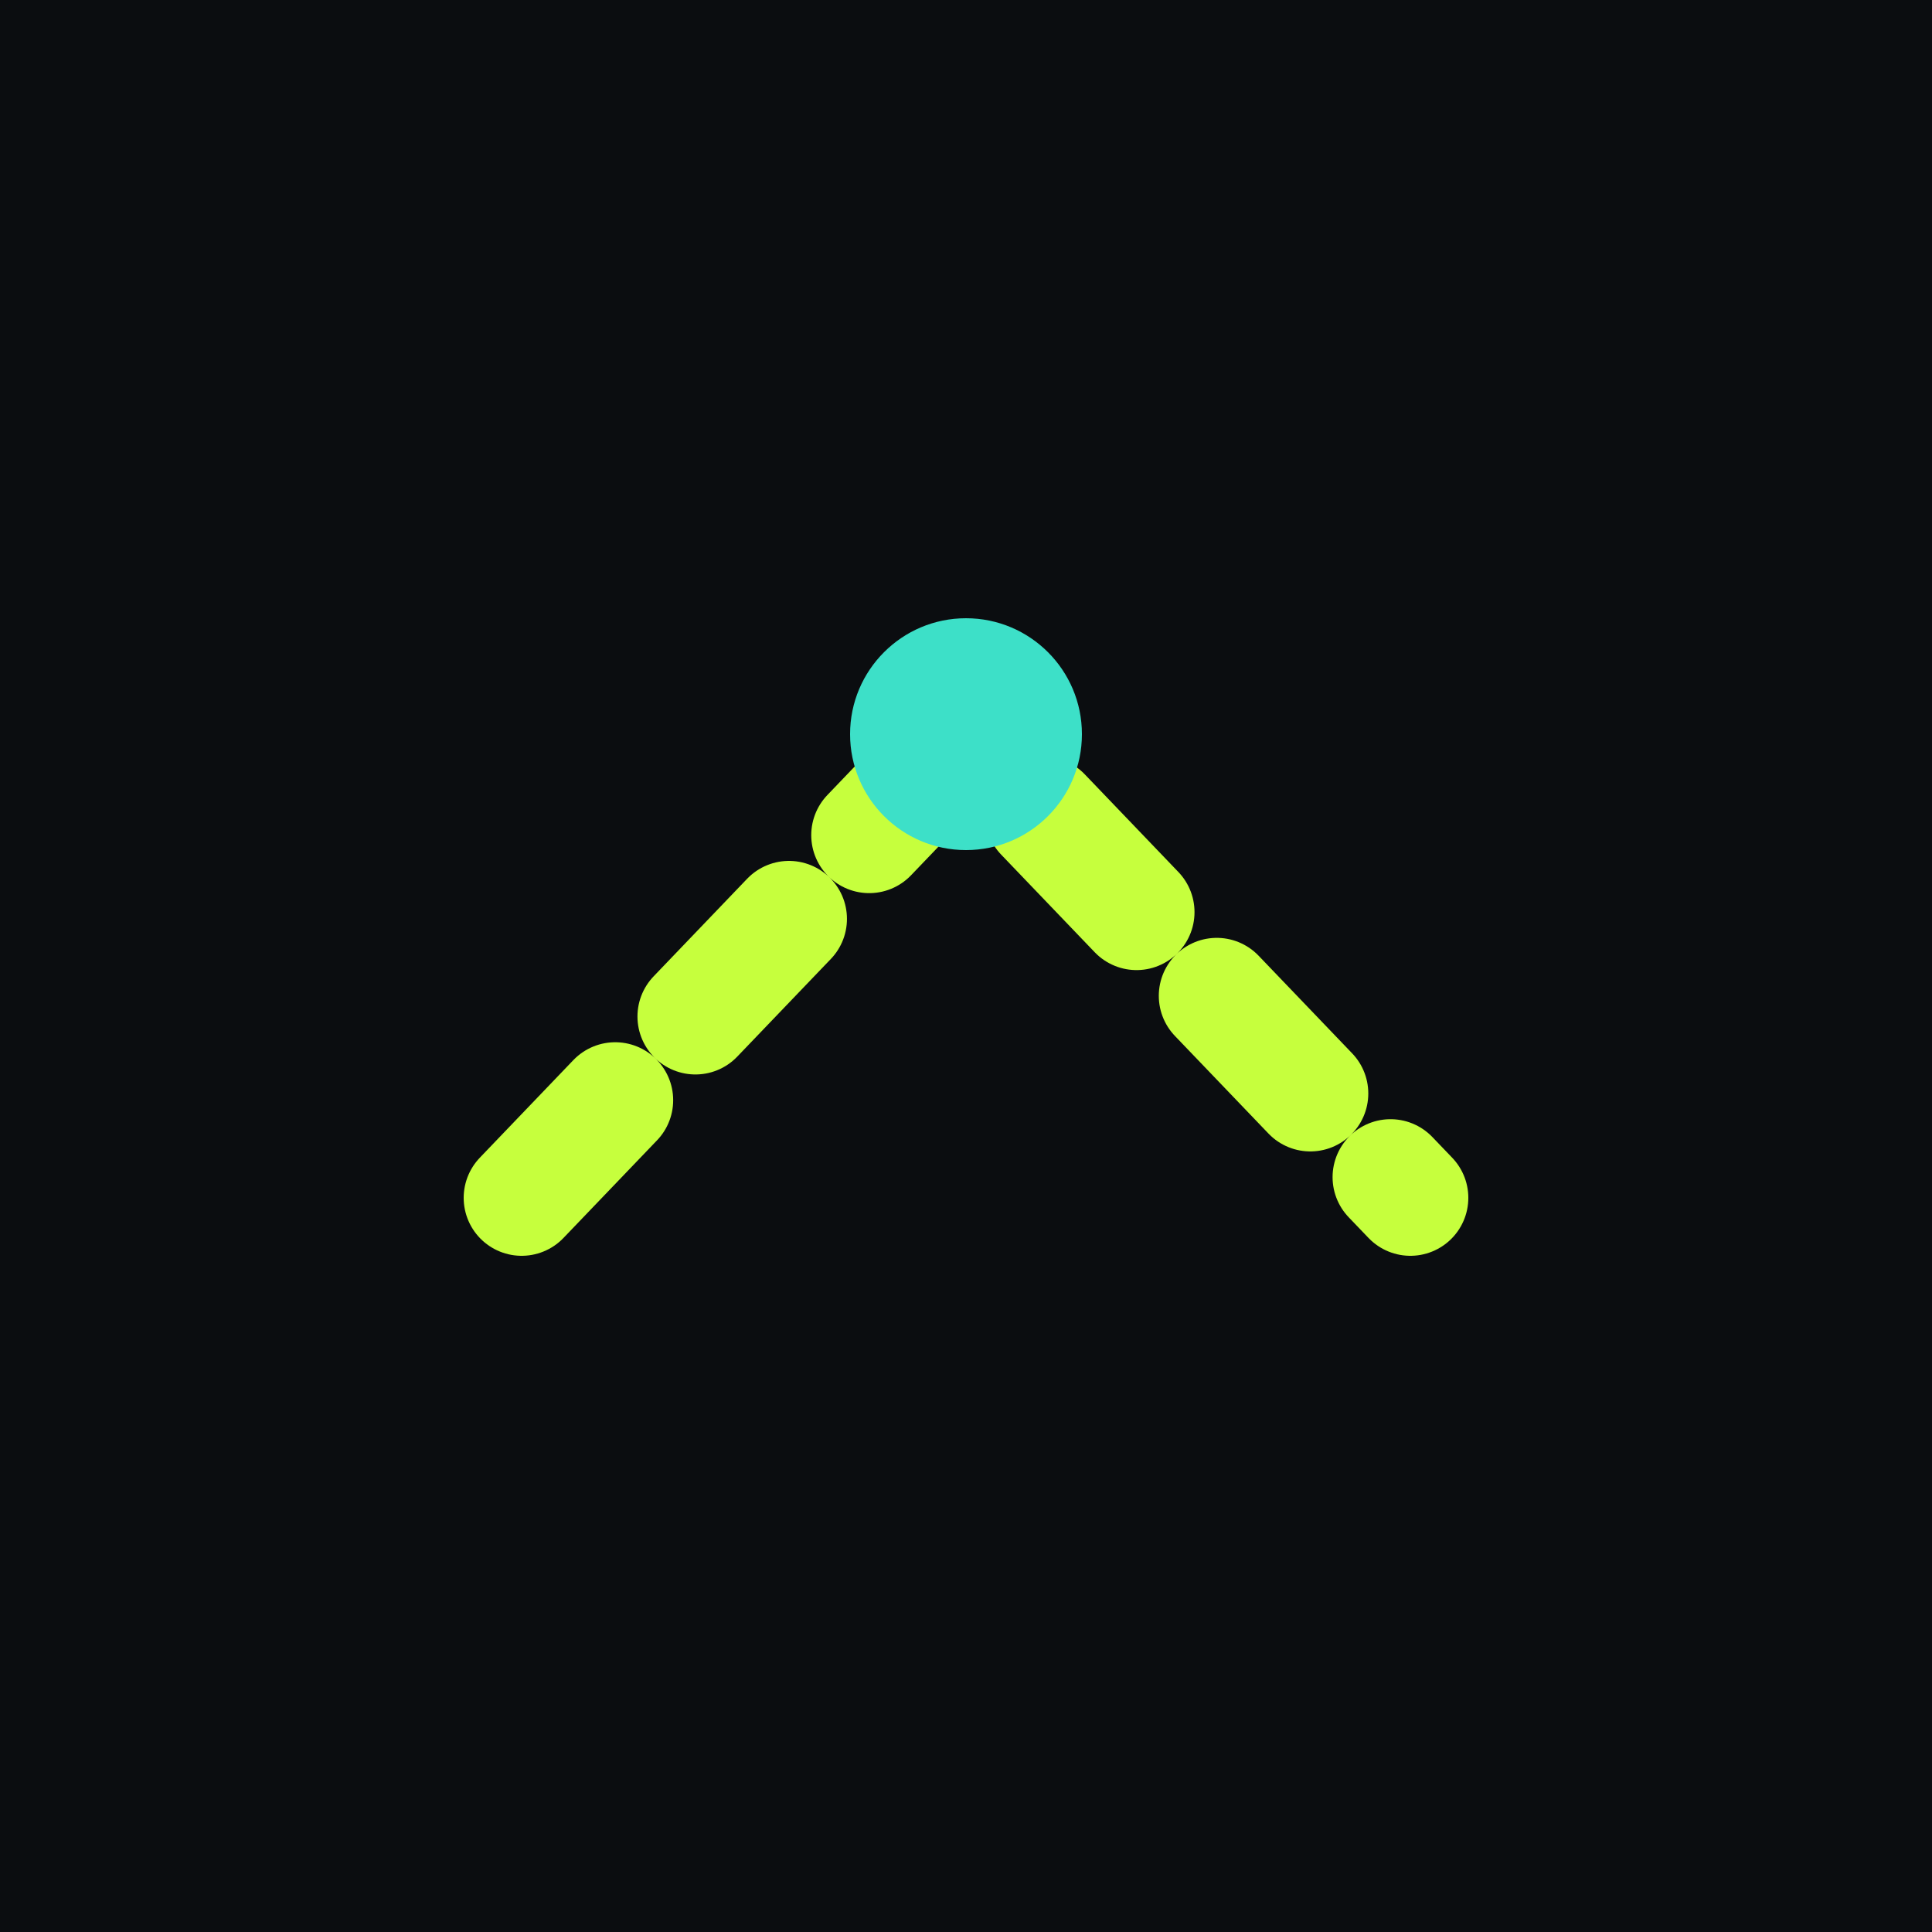
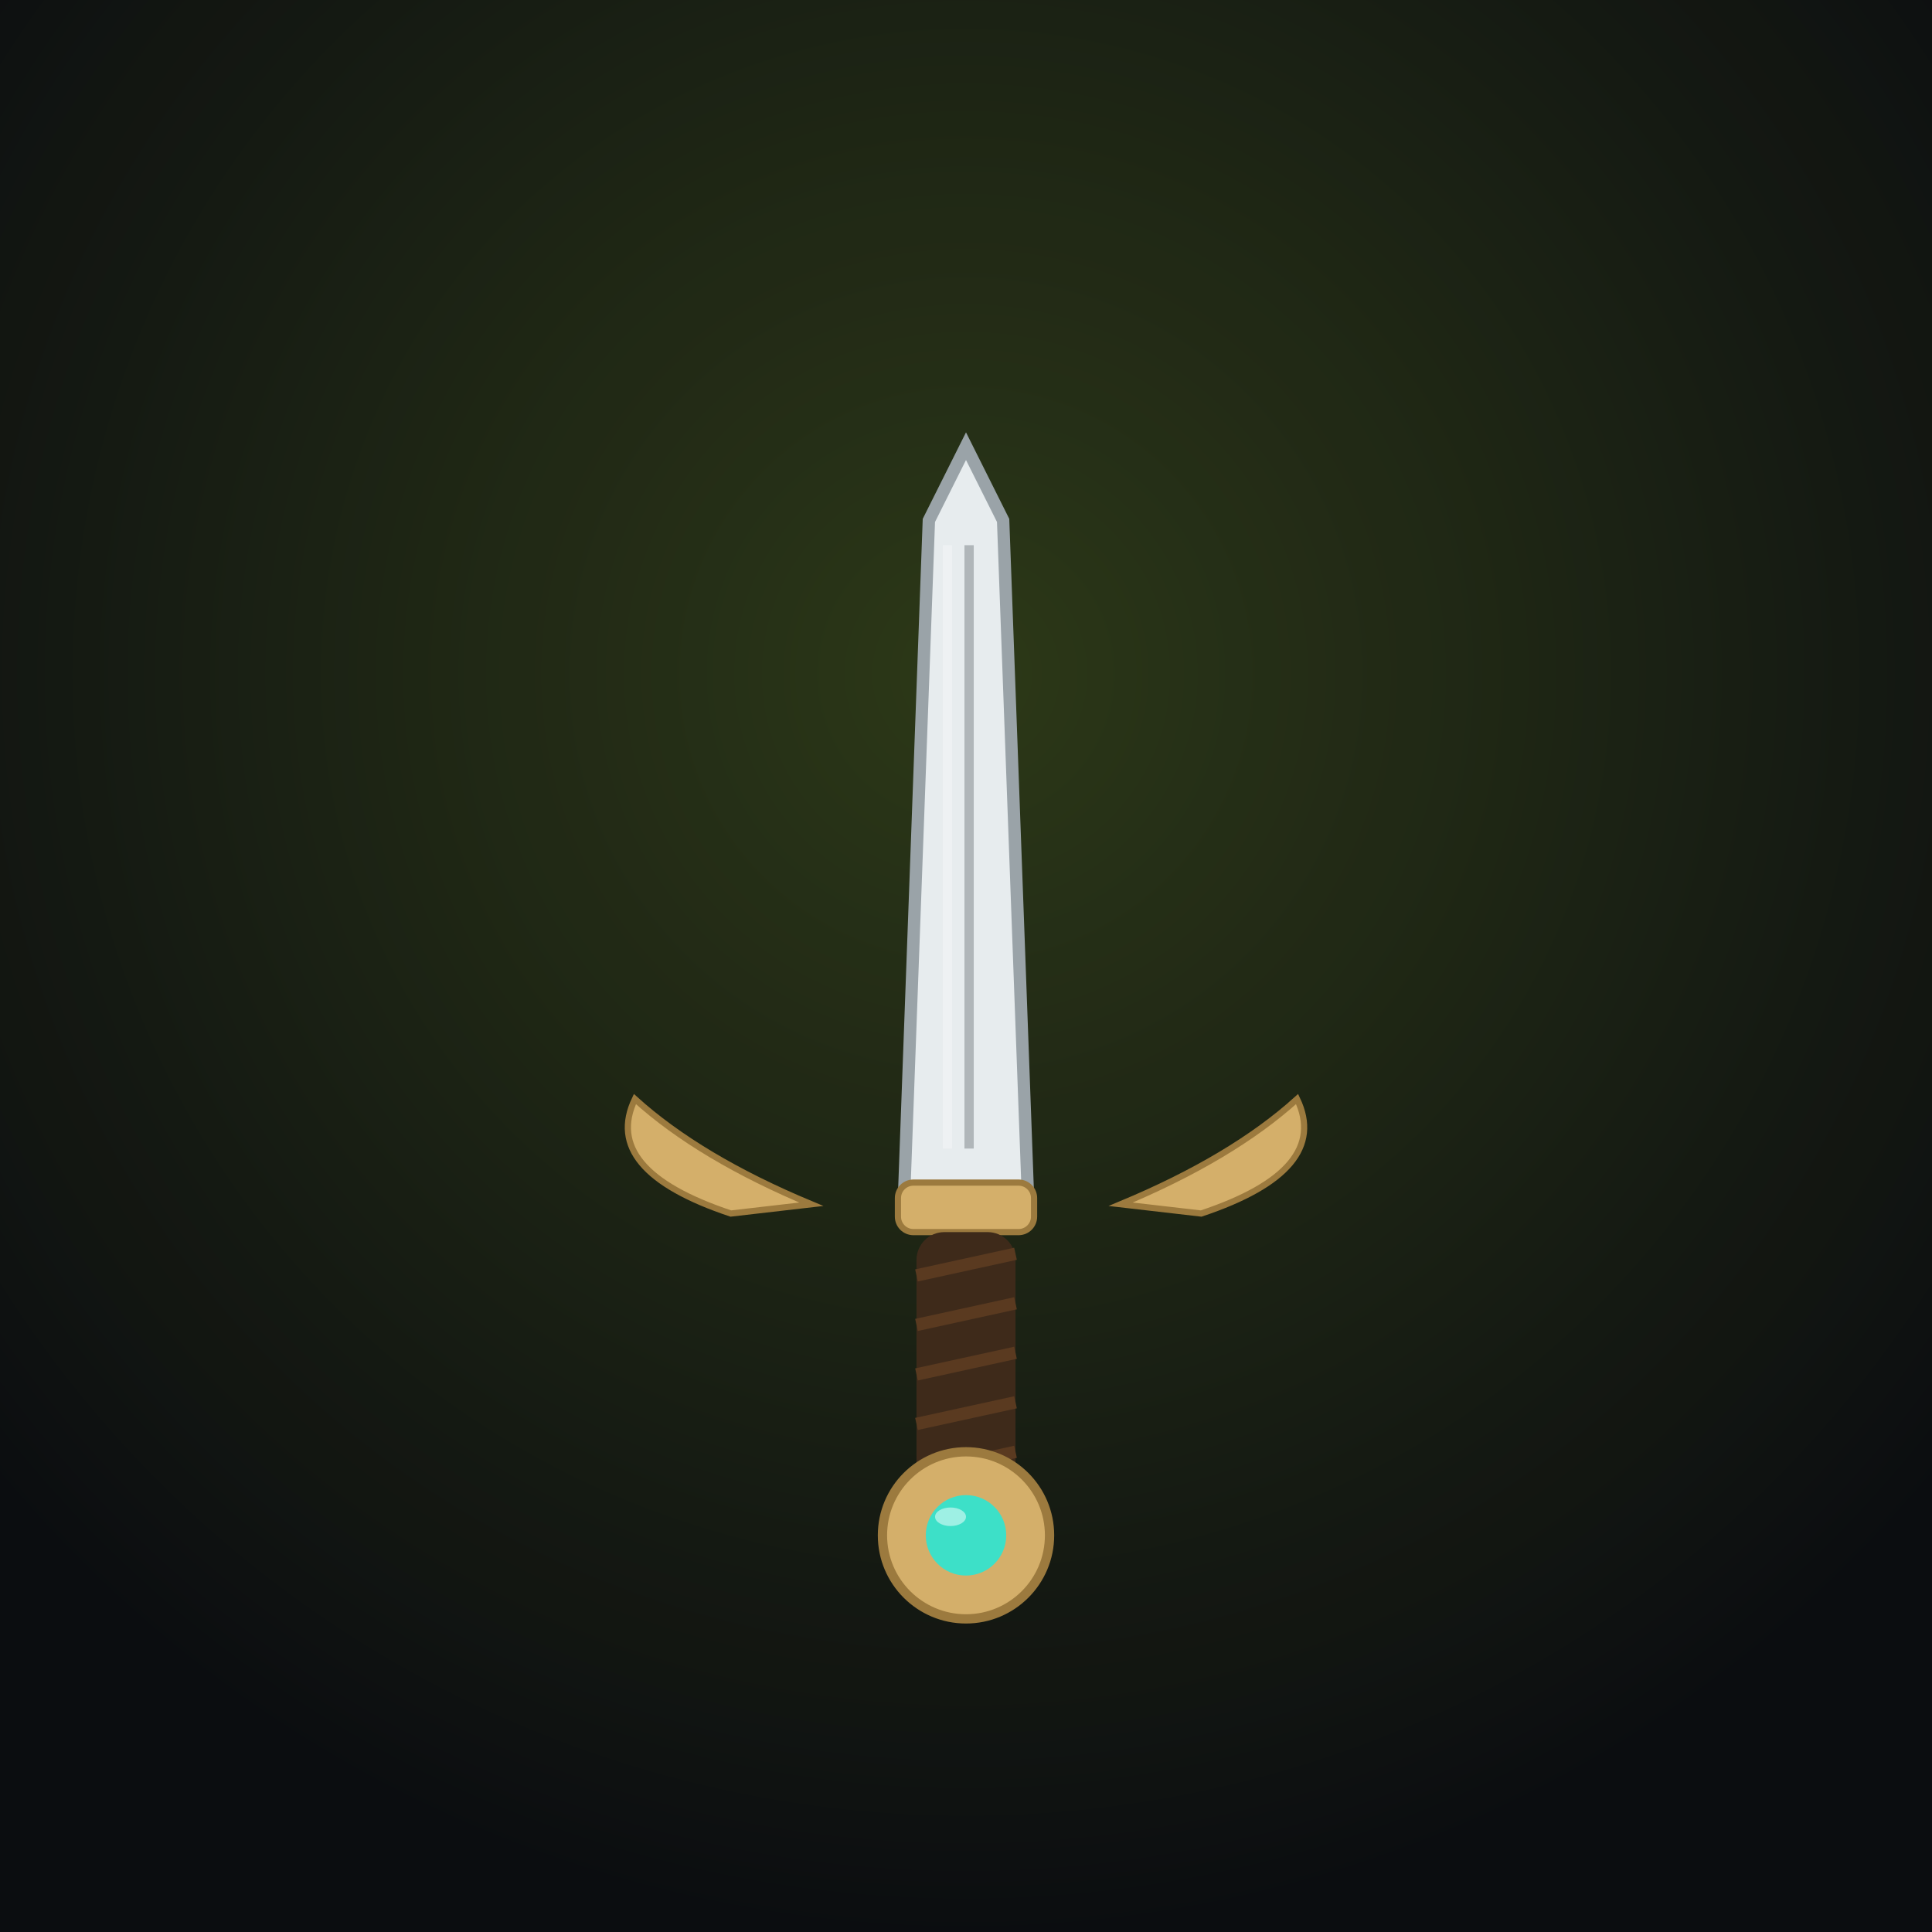
- <svg xmlns="http://www.w3.org/2000/svg" viewBox="0 0 100 100">
-   <rect width="100" height="100" fill="#0B0D10" />
-   <path d="M27 62 L50 38 L73 62" stroke="#C6FF3D" stroke-width="6" fill="none" stroke-dasharray="7 6" stroke-linecap="round" />
-   <circle cx="50" cy="38" r="6" fill="#3DE0C8" />
+ <svg xmlns="http://www.w3.org/2000/svg" viewBox="0 0 512 512">
+   <defs>
+     <radialGradient id="glow" cx="50%" cy="35%" r="65%">
+       <stop offset="0%" stop-color="#C6FF3D" stop-opacity="0.18" />
+       <stop offset="100%" stop-color="#C6FF3D" stop-opacity="0" />
+     </radialGradient>
+   </defs>
+   <rect width="512" height="512" fill="#0B0D10" />
+   <rect width="512" height="512" fill="url(#glow)" />
+   <g transform="translate(256,256) scale(0.82) translate(-256,-256)">
+     <path d="M256,88 L268,112 L276,330 L236,330 L244,112 Z" fill="#E7ECEE" stroke="#9AA3A8" stroke-width="4" />
+     <line x1="250" y1="120" x2="250" y2="315" stroke="#FFFFFF" stroke-width="3" opacity="0.28" />
+     <line x1="257" y1="120" x2="257" y2="315" stroke="#5C6469" stroke-width="3" opacity="0.4" />
+     <path d="M180,336 Q138,322 149,299 Q170,318 206,333 Z" fill="#D4AF6A" stroke="#9C7A3E" stroke-width="2" />
+     <path d="M332,336 Q374,322 363,299 Q342,318 306,333 Z" fill="#D4AF6A" stroke="#9C7A3E" stroke-width="2" />
+     <rect x="234" y="326" width="44" height="16" rx="5" fill="#D4AF6A" stroke="#9C7A3E" stroke-width="2" />
+     <rect x="240" y="342" width="32" height="90" rx="9" fill="#3E2A1A" />
+     <line x1="240" y1="356" x2="272" y2="349" stroke="#5A3A20" stroke-width="4" />
+     <line x1="240" y1="372" x2="272" y2="365" stroke="#5A3A20" stroke-width="4" />
+     <line x1="240" y1="388" x2="272" y2="381" stroke="#5A3A20" stroke-width="4" />
+     <line x1="240" y1="404" x2="272" y2="397" stroke="#5A3A20" stroke-width="4" />
+     <line x1="240" y1="420" x2="272" y2="413" stroke="#5A3A20" stroke-width="4" />
+     <circle cx="256" cy="440" r="27" fill="#D4AF6A" stroke="#9C7A3E" stroke-width="3" />
+     <circle cx="256" cy="440" r="13" fill="#3DE0C8" />
+     <ellipse cx="251" cy="434" rx="5" ry="3" fill="#FFFFFF" opacity="0.5" />
+   </g>
</svg>
